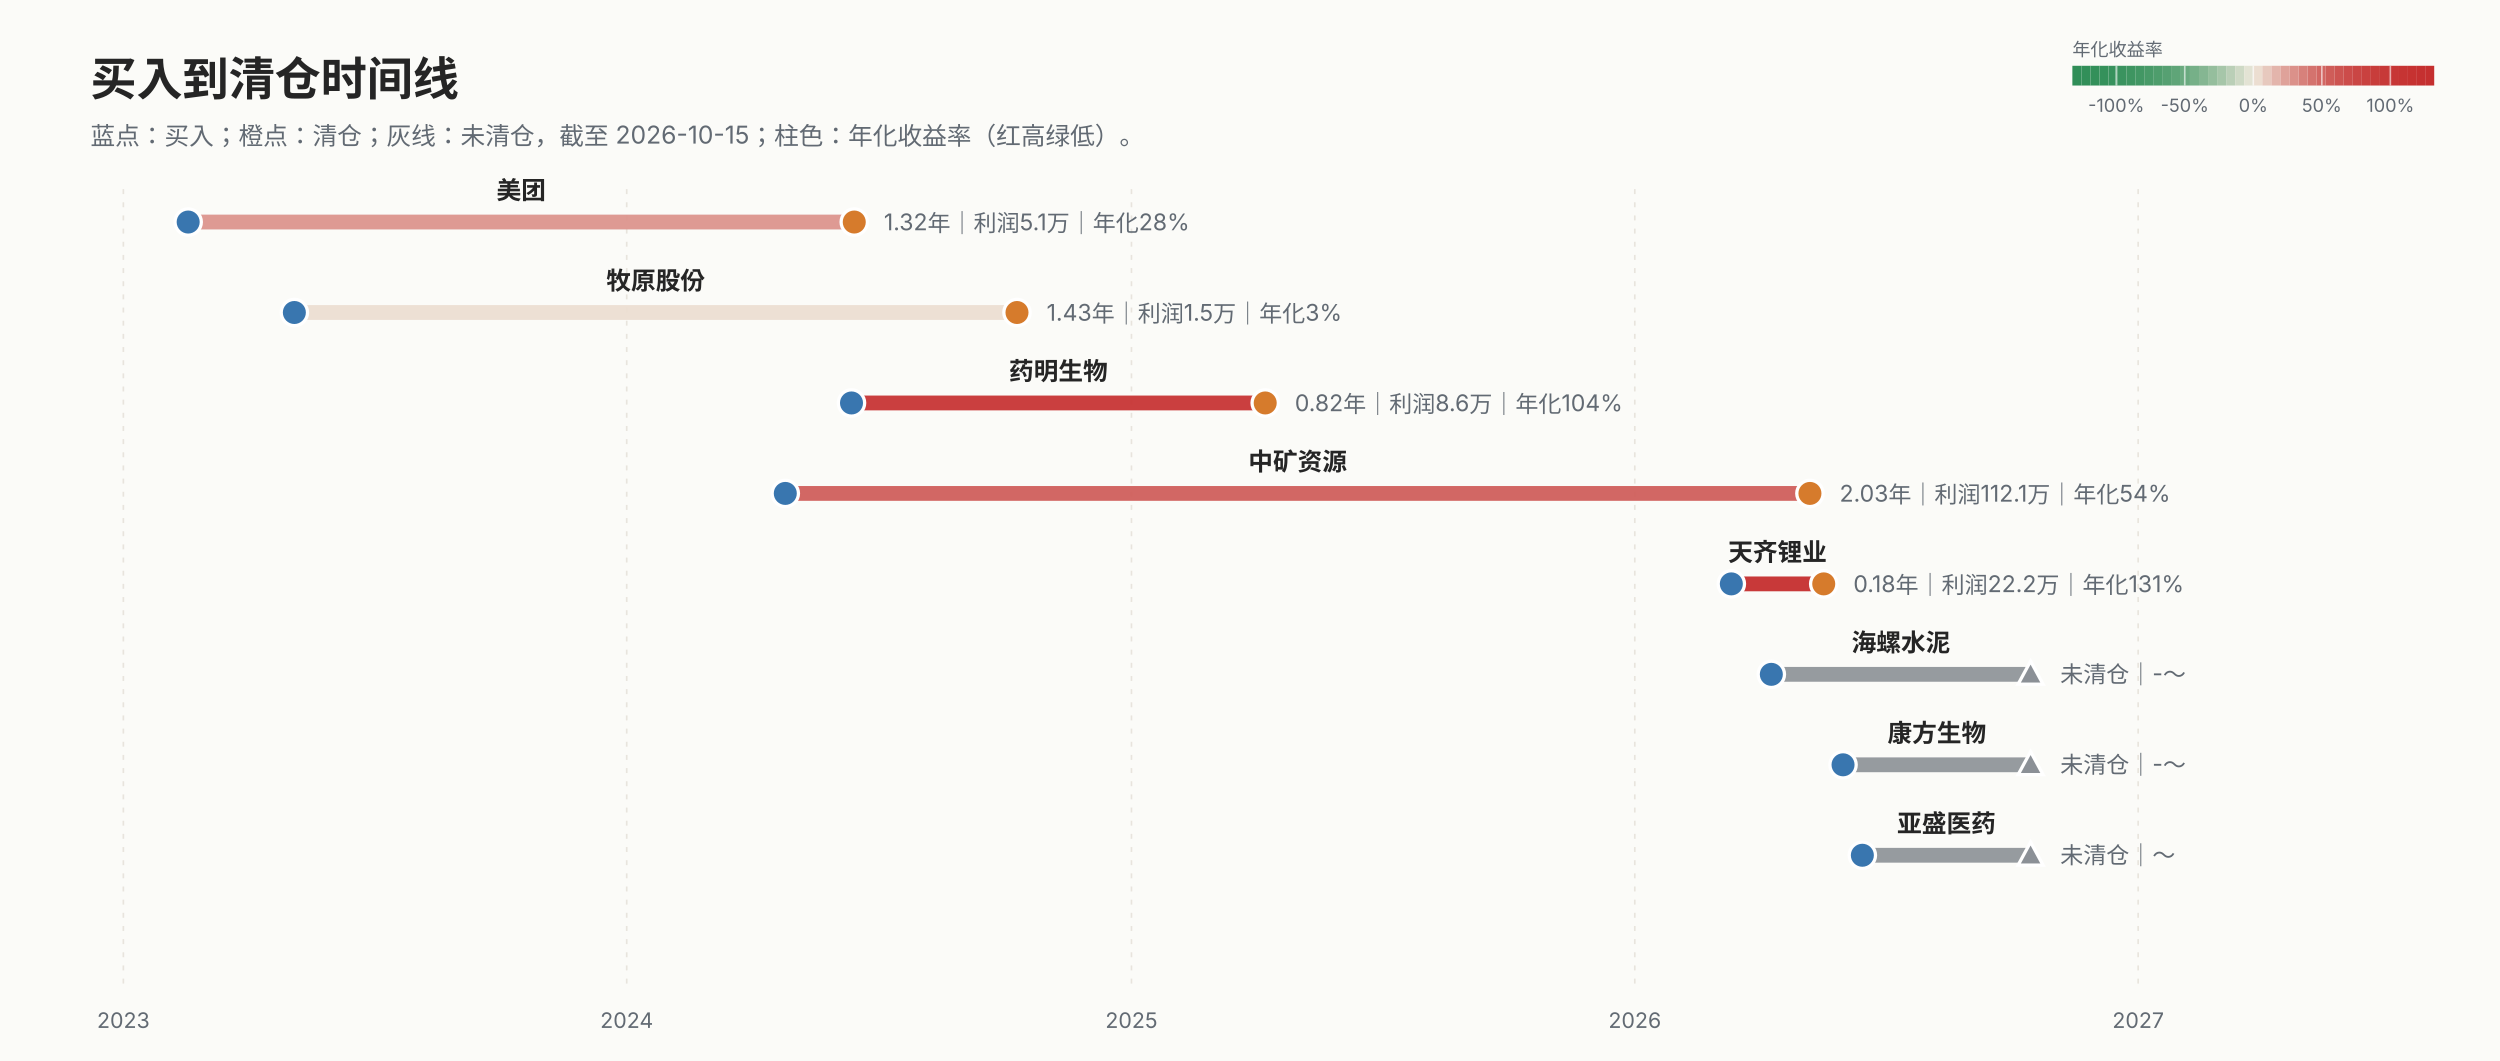
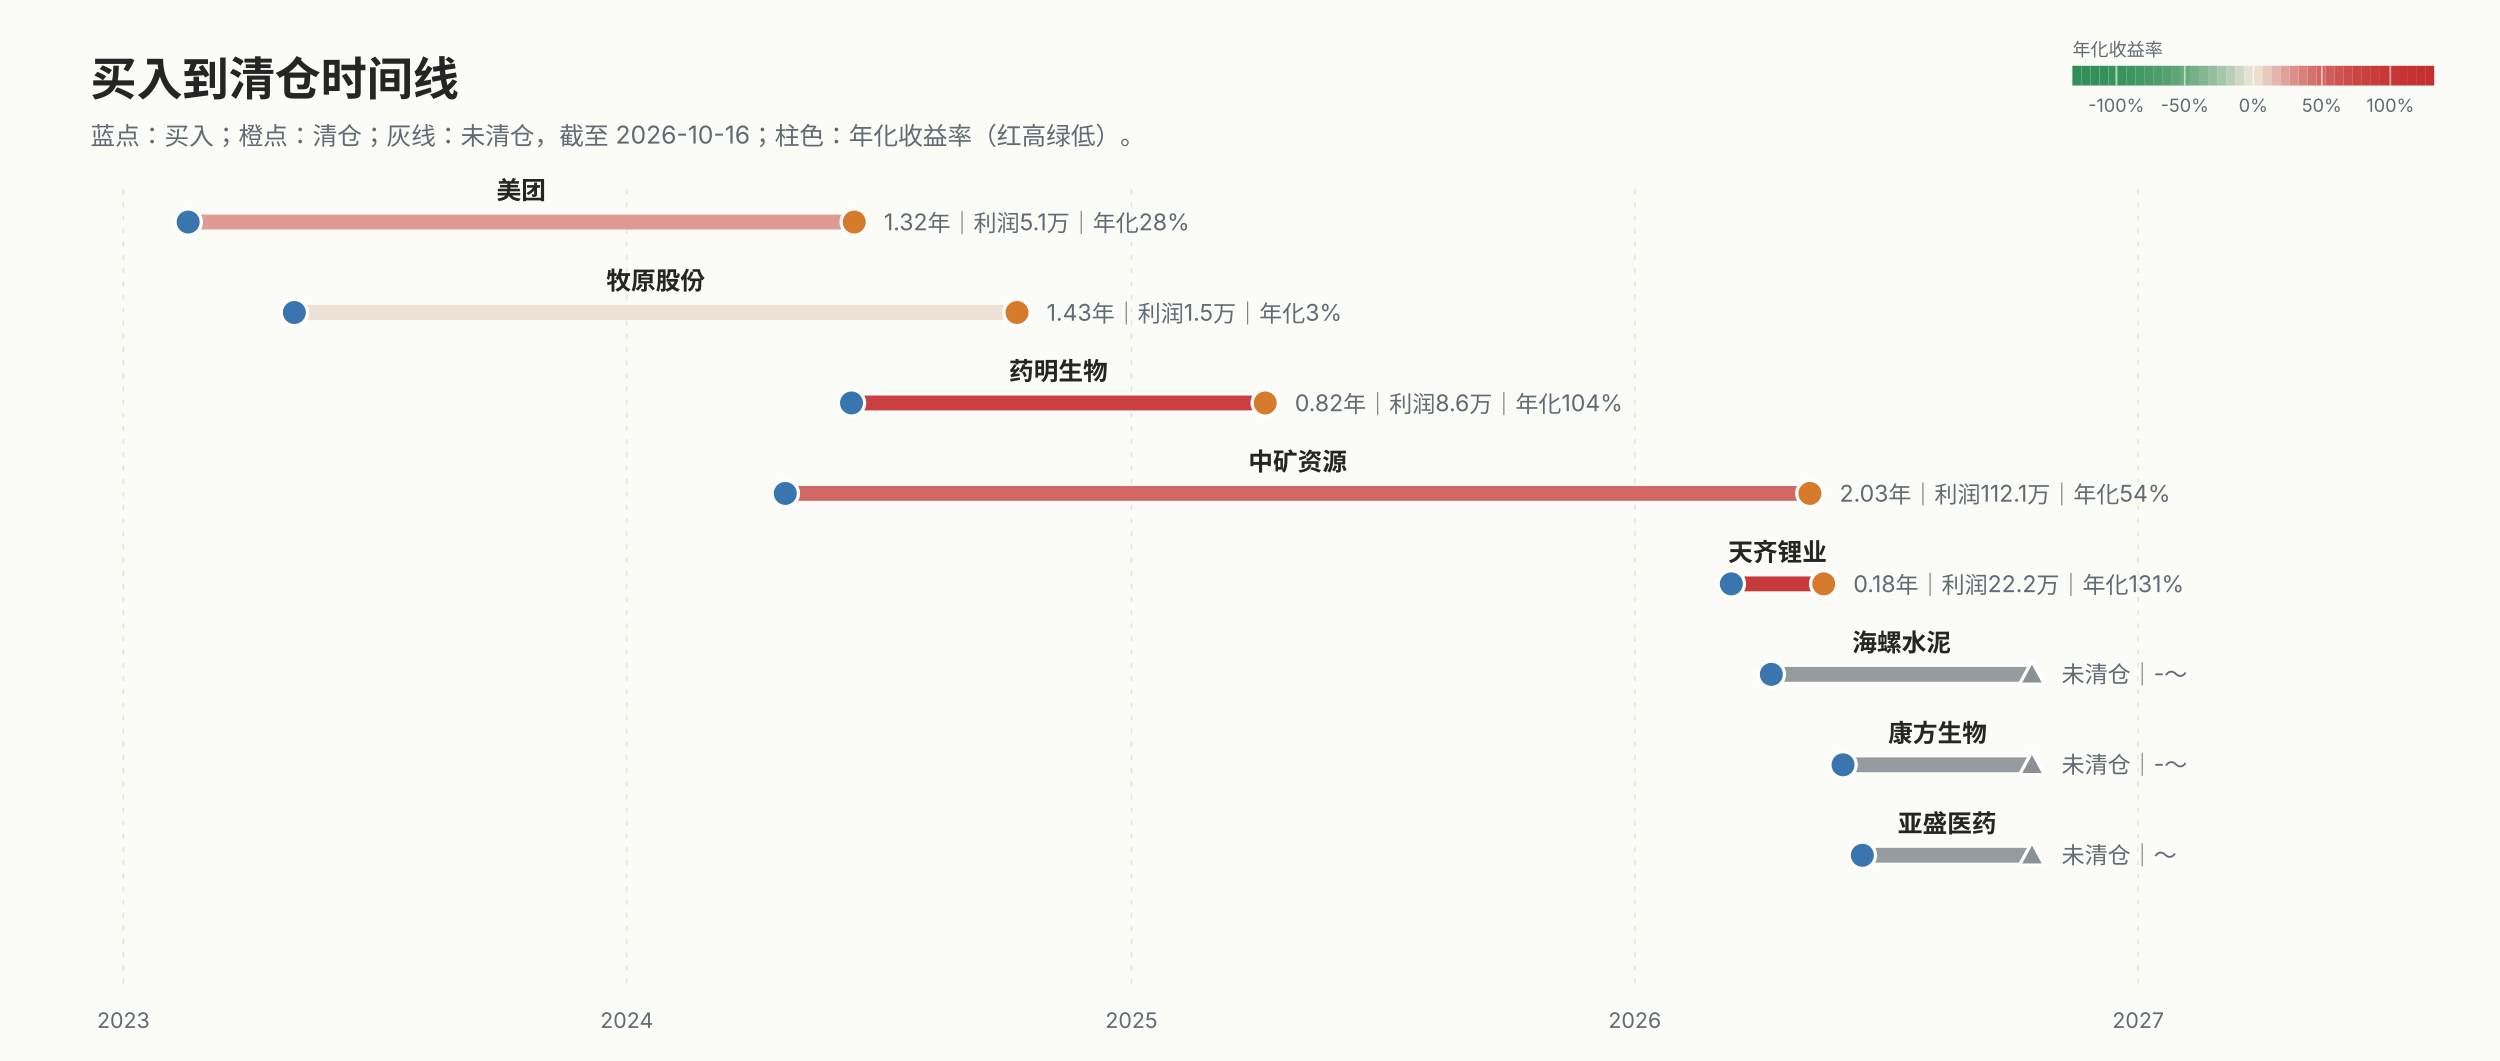
<svg xmlns="http://www.w3.org/2000/svg" width="1520" height="645" viewBox="0 0 1520 645" role="img" aria-label="买入到清仓时间线">
  <rect width="100%" height="100%" fill="#fbfbf8" />
  <style>text{font-family:"Inter","Noto Sans SC","PingFang SC","Microsoft YaHei",Arial,sans-serif;}</style>
  <text x="55" y="58" font-size="28" font-weight="700" fill="#252525">买入到清仓时间线</text>
  <g>
    <rect x="1260.00" y="40" width="5.50" height="12" fill="#308e58" />
    <rect x="1265.50" y="40" width="5.50" height="12" fill="#328f59" />
    <rect x="1271.00" y="40" width="5.50" height="12" fill="#33905a" />
    <rect x="1276.50" y="40" width="5.50" height="12" fill="#35915b" />
    <rect x="1282.00" y="40" width="5.50" height="12" fill="#37925d" />
    <rect x="1287.50" y="40" width="5.50" height="12" fill="#3a935f" />
    <rect x="1293.00" y="40" width="5.50" height="12" fill="#3e9561" />
    <rect x="1298.50" y="40" width="5.50" height="12" fill="#429764" />
    <rect x="1304.00" y="40" width="5.50" height="12" fill="#489a68" />
    <rect x="1309.50" y="40" width="5.50" height="12" fill="#4e9d6c" />
    <rect x="1315.00" y="40" width="5.50" height="12" fill="#56a072" />
    <rect x="1320.50" y="40" width="5.50" height="12" fill="#5fa578" />
    <rect x="1326.00" y="40" width="5.50" height="12" fill="#6aaa7f" />
    <rect x="1331.50" y="40" width="5.50" height="12" fill="#76b088" />
    <rect x="1337.00" y="40" width="5.50" height="12" fill="#85b692" />
    <rect x="1342.50" y="40" width="5.50" height="12" fill="#95be9d" />
    <rect x="1348.00" y="40" width="5.50" height="12" fill="#a6c6a9" />
    <rect x="1353.50" y="40" width="5.50" height="12" fill="#bacfb7" />
    <rect x="1359.00" y="40" width="5.50" height="12" fill="#ced9c5" />
    <rect x="1364.50" y="40" width="5.50" height="12" fill="#e3e3d4" />
    <rect x="1370.00" y="40" width="5.50" height="12" fill="#ecded1" />
    <rect x="1375.50" y="40" width="5.50" height="12" fill="#e7c9be" />
    <rect x="1381.00" y="40" width="5.50" height="12" fill="#e3b5ac" />
    <rect x="1386.50" y="40" width="5.50" height="12" fill="#dfa29a" />
    <rect x="1392.00" y="40" width="5.50" height="12" fill="#db918a" />
    <rect x="1397.50" y="40" width="5.50" height="12" fill="#d7817b" />
    <rect x="1403.00" y="40" width="5.50" height="12" fill="#d4736e" />
    <rect x="1408.50" y="40" width="5.50" height="12" fill="#d26763" />
    <rect x="1414.00" y="40" width="5.50" height="12" fill="#cf5d59" />
    <rect x="1419.50" y="40" width="5.50" height="12" fill="#cd5451" />
    <rect x="1425.00" y="40" width="5.50" height="12" fill="#cc4c4a" />
    <rect x="1430.50" y="40" width="5.50" height="12" fill="#ca4644" />
    <rect x="1436.00" y="40" width="5.50" height="12" fill="#c9413f" />
    <rect x="1441.50" y="40" width="5.50" height="12" fill="#c83d3b" />
    <rect x="1447.00" y="40" width="5.50" height="12" fill="#c73938" />
    <rect x="1452.50" y="40" width="5.50" height="12" fill="#c73635" />
    <rect x="1458.00" y="40" width="5.50" height="12" fill="#c63433" />
    <rect x="1463.50" y="40" width="5.50" height="12" fill="#c63231" />
    <rect x="1469.00" y="40" width="5.50" height="12" fill="#c53030" />
    <rect x="1474.50" y="40" width="5.50" height="12" fill="#c52f2f" />
    <line x1="1286.67" y1="40" x2="1286.67" y2="52" stroke="#fff" stroke-width="1" opacity=".6" />
    <text x="1286.67" y="68" font-size="11" fill="#626a73" text-anchor="middle">-100%</text>
    <line x1="1328.33" y1="40" x2="1328.33" y2="52" stroke="#fff" stroke-width="1" opacity=".6" />
    <text x="1328.33" y="68" font-size="11" fill="#626a73" text-anchor="middle">-50%</text>
    <line x1="1370.00" y1="40" x2="1370.00" y2="52" stroke="#fff" stroke-width="1" opacity=".6" />
    <text x="1370.00" y="68" font-size="11" fill="#626a73" text-anchor="middle">0%</text>
    <line x1="1411.67" y1="40" x2="1411.67" y2="52" stroke="#fff" stroke-width="1" opacity=".6" />
    <text x="1411.67" y="68" font-size="11" fill="#626a73" text-anchor="middle">50%</text>
    <line x1="1453.33" y1="40" x2="1453.33" y2="52" stroke="#fff" stroke-width="1" opacity=".6" />
    <text x="1453.33" y="68" font-size="11" fill="#626a73" text-anchor="middle">100%</text>
    <text x="1260" y="34" font-size="11" fill="#626a73">年化收益率</text>
  </g>
-   <text x="55" y="88" font-size="15" fill="#626a73">蓝点：买入；橙点：清仓；灰线：未清仓，截至 2026-10-15；柱色：年化收益率（红高绿低）。</text>
+   <text x="55" y="88" font-size="15" fill="#626a73">蓝点：买入；橙点：清仓；灰线：未清仓，截至 2026-10-16；柱色：年化收益率（红高绿低）。</text>
  <line x1="75.00" y1="115" x2="75.00" y2="600" stroke="#ddd7ce" opacity=".65" stroke-dasharray="3 5" />
  <text x="75.00" y="625" font-size="13" fill="#626a73" text-anchor="middle">2023</text>
  <line x1="381.04" y1="115" x2="381.04" y2="600" stroke="#ddd7ce" opacity=".65" stroke-dasharray="3 5" />
  <text x="381.04" y="625" font-size="13" fill="#626a73" text-anchor="middle">2024</text>
  <line x1="687.92" y1="115" x2="687.92" y2="600" stroke="#ddd7ce" opacity=".65" stroke-dasharray="3 5" />
  <text x="687.92" y="625" font-size="13" fill="#626a73" text-anchor="middle">2025</text>
  <line x1="993.96" y1="115" x2="993.96" y2="600" stroke="#ddd7ce" opacity=".65" stroke-dasharray="3 5" />
  <text x="993.96" y="625" font-size="13" fill="#626a73" text-anchor="middle">2026</text>
  <line x1="1300.00" y1="115" x2="1300.00" y2="600" stroke="#ddd7ce" opacity=".65" stroke-dasharray="3 5" />
  <text x="1300.00" y="625" font-size="13" fill="#626a73" text-anchor="middle">2027</text>
  <line x1="114.41" y1="135" x2="519.39" y2="135" stroke="#dc958e" stroke-width="9" opacity=".95" />
  <circle cx="519.39" cy="135" r="8" fill="#d67b2c" stroke="#fff" stroke-width="2" />
  <circle cx="114.41" cy="135" r="8" fill="#3976af" stroke="#fff" stroke-width="2" />
  <text x="316.90" y="121" font-size="15" font-weight="700" fill="#252525" text-anchor="middle">美团</text>
  <text x="537.39" y="140" font-size="14" fill="#626a73">1.32年｜利润5.1万｜年化28%</text>
  <line x1="178.97" y1="190" x2="618.33" y2="190" stroke="#ecded2" stroke-width="9" opacity=".95" />
  <circle cx="618.33" cy="190" r="8" fill="#d67b2c" stroke="#fff" stroke-width="2" />
  <circle cx="178.97" cy="190" r="8" fill="#3976af" stroke="#fff" stroke-width="2" />
  <text x="398.65" y="176" font-size="15" font-weight="700" fill="#252525" text-anchor="middle">牧原股份</text>
  <text x="636.33" y="195" font-size="14" fill="#626a73">1.43年｜利润1.5万｜年化3%</text>
  <line x1="517.71" y1="245" x2="769.25" y2="245" stroke="#c73535" stroke-width="9" opacity=".95" />
  <circle cx="769.25" cy="245" r="8" fill="#d67b2c" stroke="#fff" stroke-width="2" />
  <circle cx="517.71" cy="245" r="8" fill="#3976af" stroke="#fff" stroke-width="2" />
  <text x="643.48" y="231" font-size="15" font-weight="700" fill="#252525" text-anchor="middle">药明生物</text>
  <text x="787.25" y="250" font-size="14" fill="#626a73">0.82年｜利润8.6万｜年化104%</text>
  <line x1="477.46" y1="300" x2="1100.44" y2="300" stroke="#d0605c" stroke-width="9" opacity=".95" />
  <circle cx="1100.44" cy="300" r="8" fill="#d67b2c" stroke="#fff" stroke-width="2" />
  <circle cx="477.46" cy="300" r="8" fill="#3976af" stroke="#fff" stroke-width="2" />
  <text x="788.95" y="286" font-size="15" font-weight="700" fill="#252525" text-anchor="middle">中矿资源</text>
  <text x="1118.44" y="305" font-size="14" fill="#626a73">2.03年｜利润112.1万｜年化54%</text>
  <line x1="1052.65" y1="355" x2="1108.83" y2="355" stroke="#c52f2f" stroke-width="9" opacity=".95" />
  <circle cx="1108.83" cy="355" r="8" fill="#d67b2c" stroke="#fff" stroke-width="2" />
  <circle cx="1052.65" cy="355" r="8" fill="#3976af" stroke="#fff" stroke-width="2" />
  <text x="1080.74" y="341" font-size="15" font-weight="700" fill="#252525" text-anchor="middle">天齐锂业</text>
  <text x="1126.83" y="360" font-size="14" fill="#626a73">0.18年｜利润22.2万｜年化131%</text>
-   <line x1="1076.97" y1="410" x2="1234.60" y2="410" stroke="#8b9096" stroke-width="9" opacity=".9" />
-   <polygon points="1234.60,402 1227.00,416 1242.20,416" fill="#8b9096" stroke="#fff" stroke-width="2" />
+   <line x1="1076.97" y1="410" x2="1235.44" y2="410" stroke="#8b9096" stroke-width="9" opacity=".9" />
+   <polygon points="1235.44,402 1227.84,416 1243.04,416" fill="#8b9096" stroke="#fff" stroke-width="2" />
  <circle cx="1076.97" cy="410" r="8" fill="#3976af" stroke="#fff" stroke-width="2" />
-   <text x="1155.78" y="396" font-size="15" font-weight="700" fill="#252525" text-anchor="middle">海螺水泥</text>
-   <text x="1252.60" y="415" font-size="14" fill="#626a73">未清仓｜-～</text>
-   <line x1="1120.57" y1="465" x2="1234.60" y2="465" stroke="#8b9096" stroke-width="9" opacity=".9" />
-   <polygon points="1234.60,457 1227.00,471 1242.20,471" fill="#8b9096" stroke="#fff" stroke-width="2" />
+   <text x="1156.20" y="396" font-size="15" font-weight="700" fill="#252525" text-anchor="middle">海螺水泥</text>
+   <text x="1253.44" y="415" font-size="14" fill="#626a73">未清仓｜-～</text>
+   <line x1="1120.57" y1="465" x2="1235.44" y2="465" stroke="#8b9096" stroke-width="9" opacity=".9" />
+   <polygon points="1235.44,457 1227.84,471 1243.04,471" fill="#8b9096" stroke="#fff" stroke-width="2" />
  <circle cx="1120.57" cy="465" r="8" fill="#3976af" stroke="#fff" stroke-width="2" />
-   <text x="1177.58" y="451" font-size="15" font-weight="700" fill="#252525" text-anchor="middle">康方生物</text>
-   <text x="1252.60" y="470" font-size="14" fill="#626a73">未清仓｜-～</text>
-   <line x1="1132.31" y1="520" x2="1234.60" y2="520" stroke="#8b9096" stroke-width="9" opacity=".9" />
-   <polygon points="1234.60,512 1227.00,526 1242.20,526" fill="#8b9096" stroke="#fff" stroke-width="2" />
+   <text x="1178.00" y="451" font-size="15" font-weight="700" fill="#252525" text-anchor="middle">康方生物</text>
+   <text x="1253.44" y="470" font-size="14" fill="#626a73">未清仓｜-～</text>
+   <line x1="1132.31" y1="520" x2="1235.44" y2="520" stroke="#8b9096" stroke-width="9" opacity=".9" />
+   <polygon points="1235.44,512 1227.84,526 1243.04,526" fill="#8b9096" stroke="#fff" stroke-width="2" />
  <circle cx="1132.31" cy="520" r="8" fill="#3976af" stroke="#fff" stroke-width="2" />
-   <text x="1183.45" y="506" font-size="15" font-weight="700" fill="#252525" text-anchor="middle">亚盛医药</text>
-   <text x="1252.60" y="525" font-size="14" fill="#626a73">未清仓｜～</text>
+   <text x="1183.87" y="506" font-size="15" font-weight="700" fill="#252525" text-anchor="middle">亚盛医药</text>
+   <text x="1253.44" y="525" font-size="14" fill="#626a73">未清仓｜～</text>
</svg>
